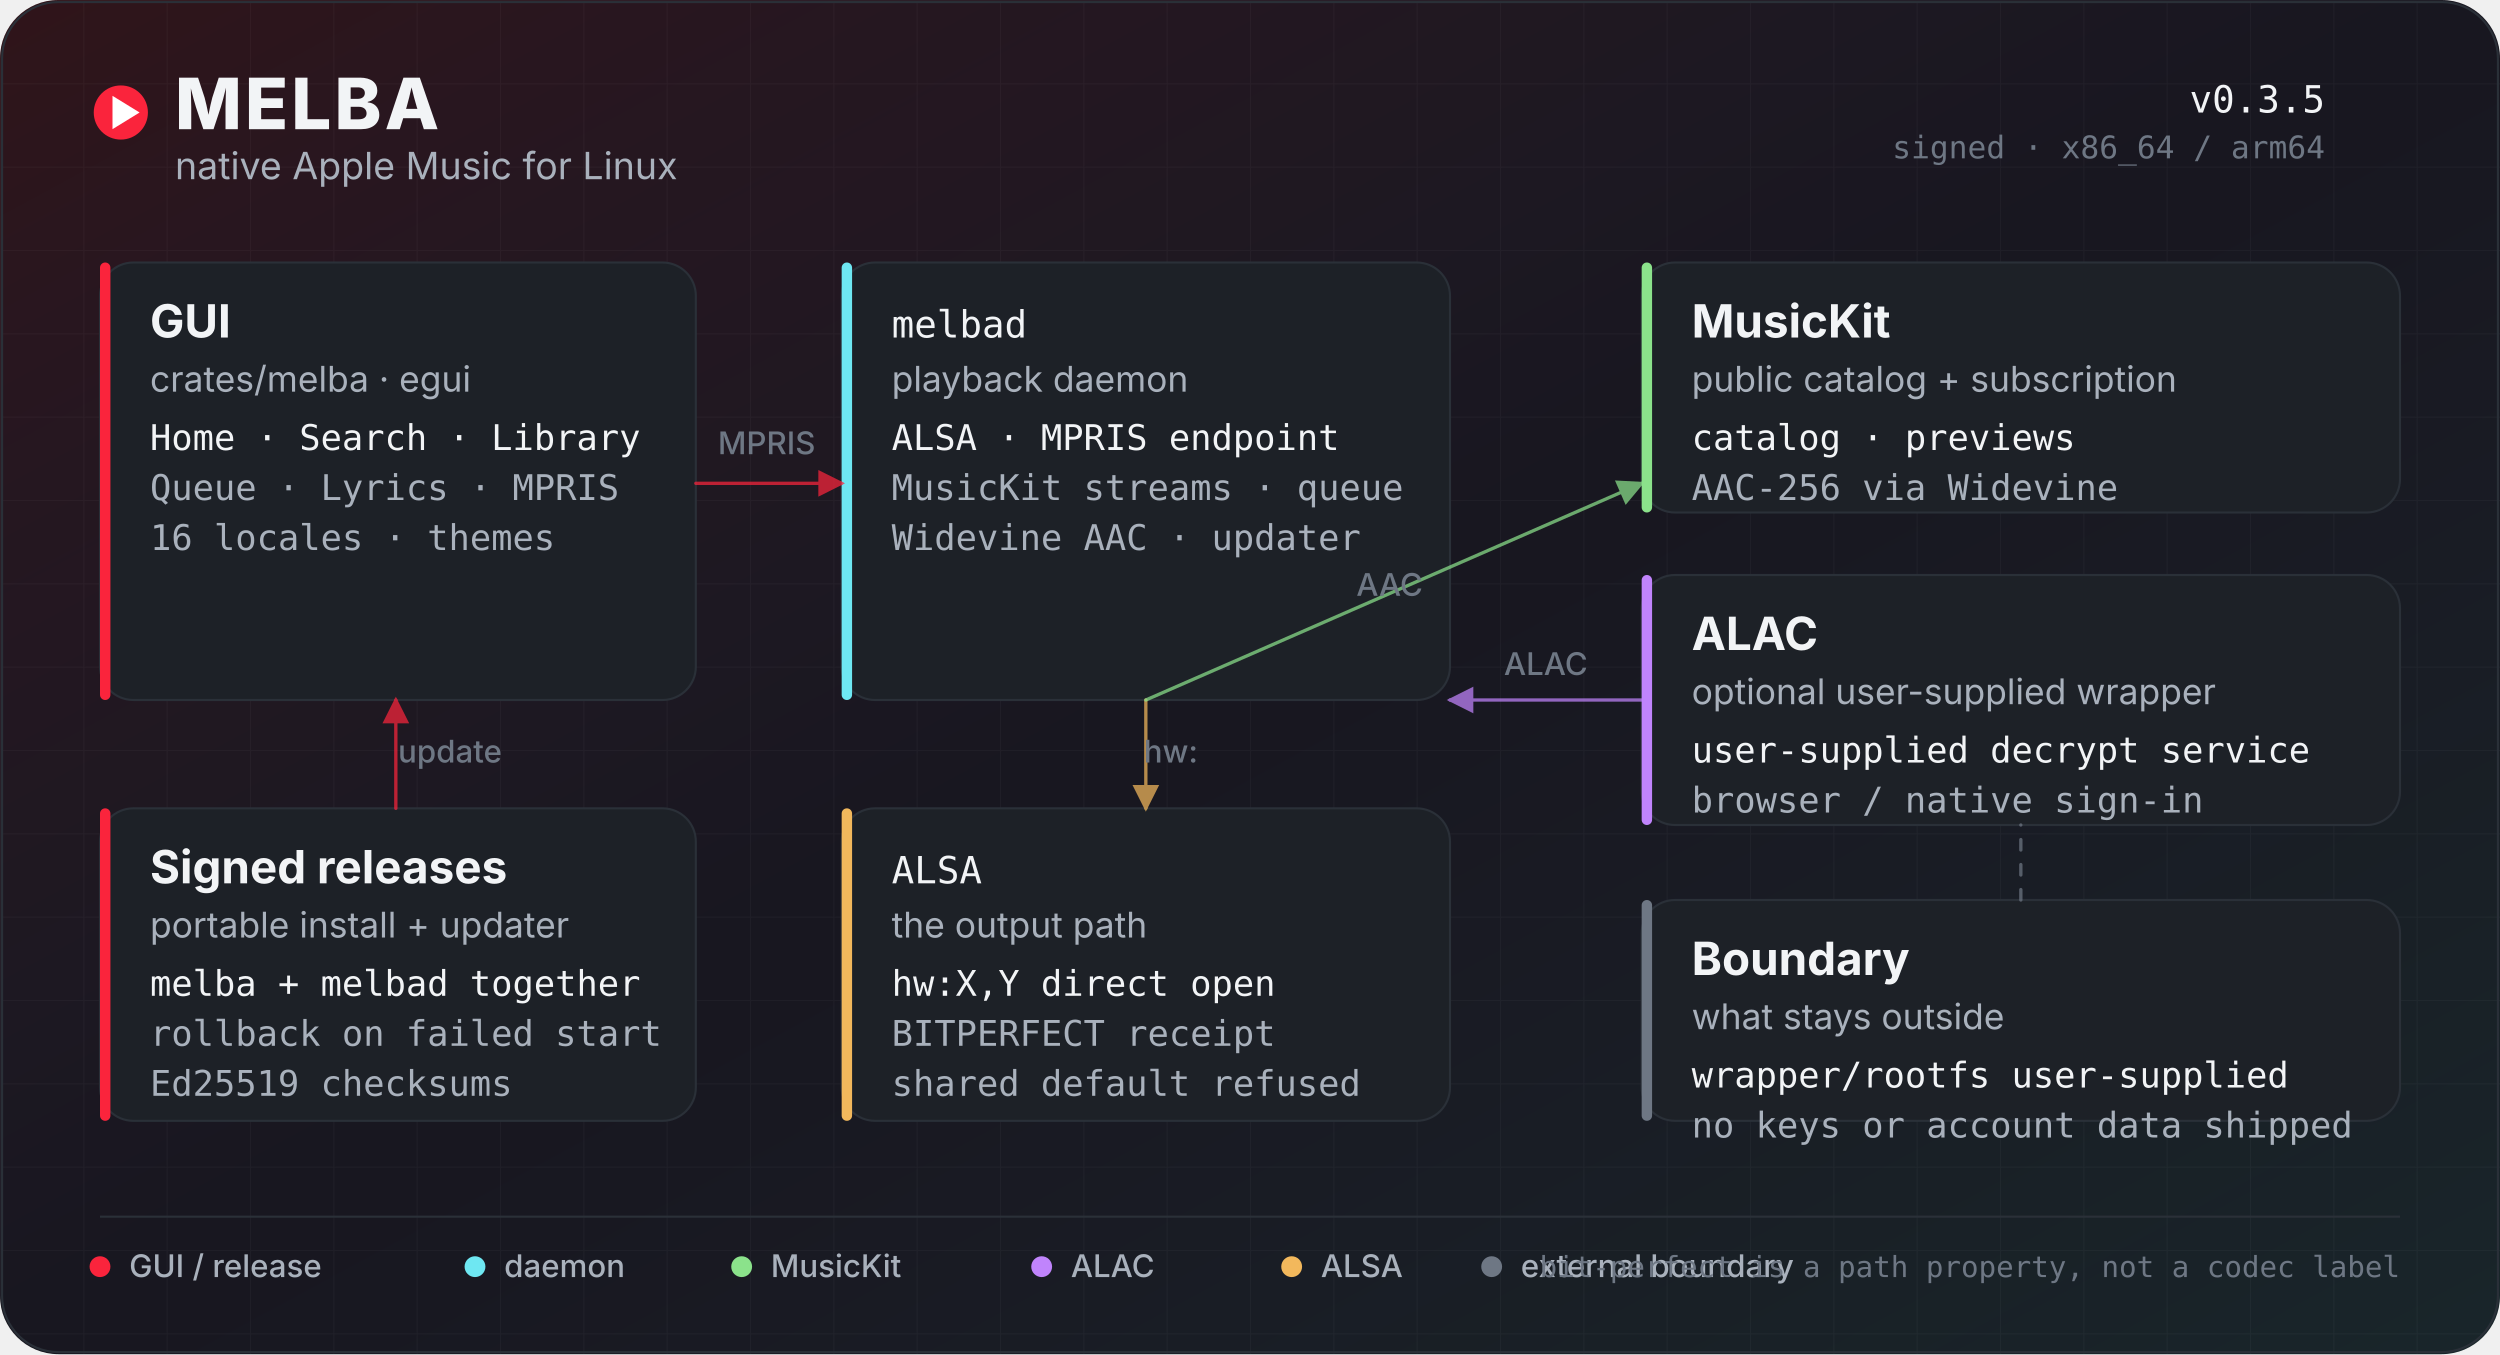
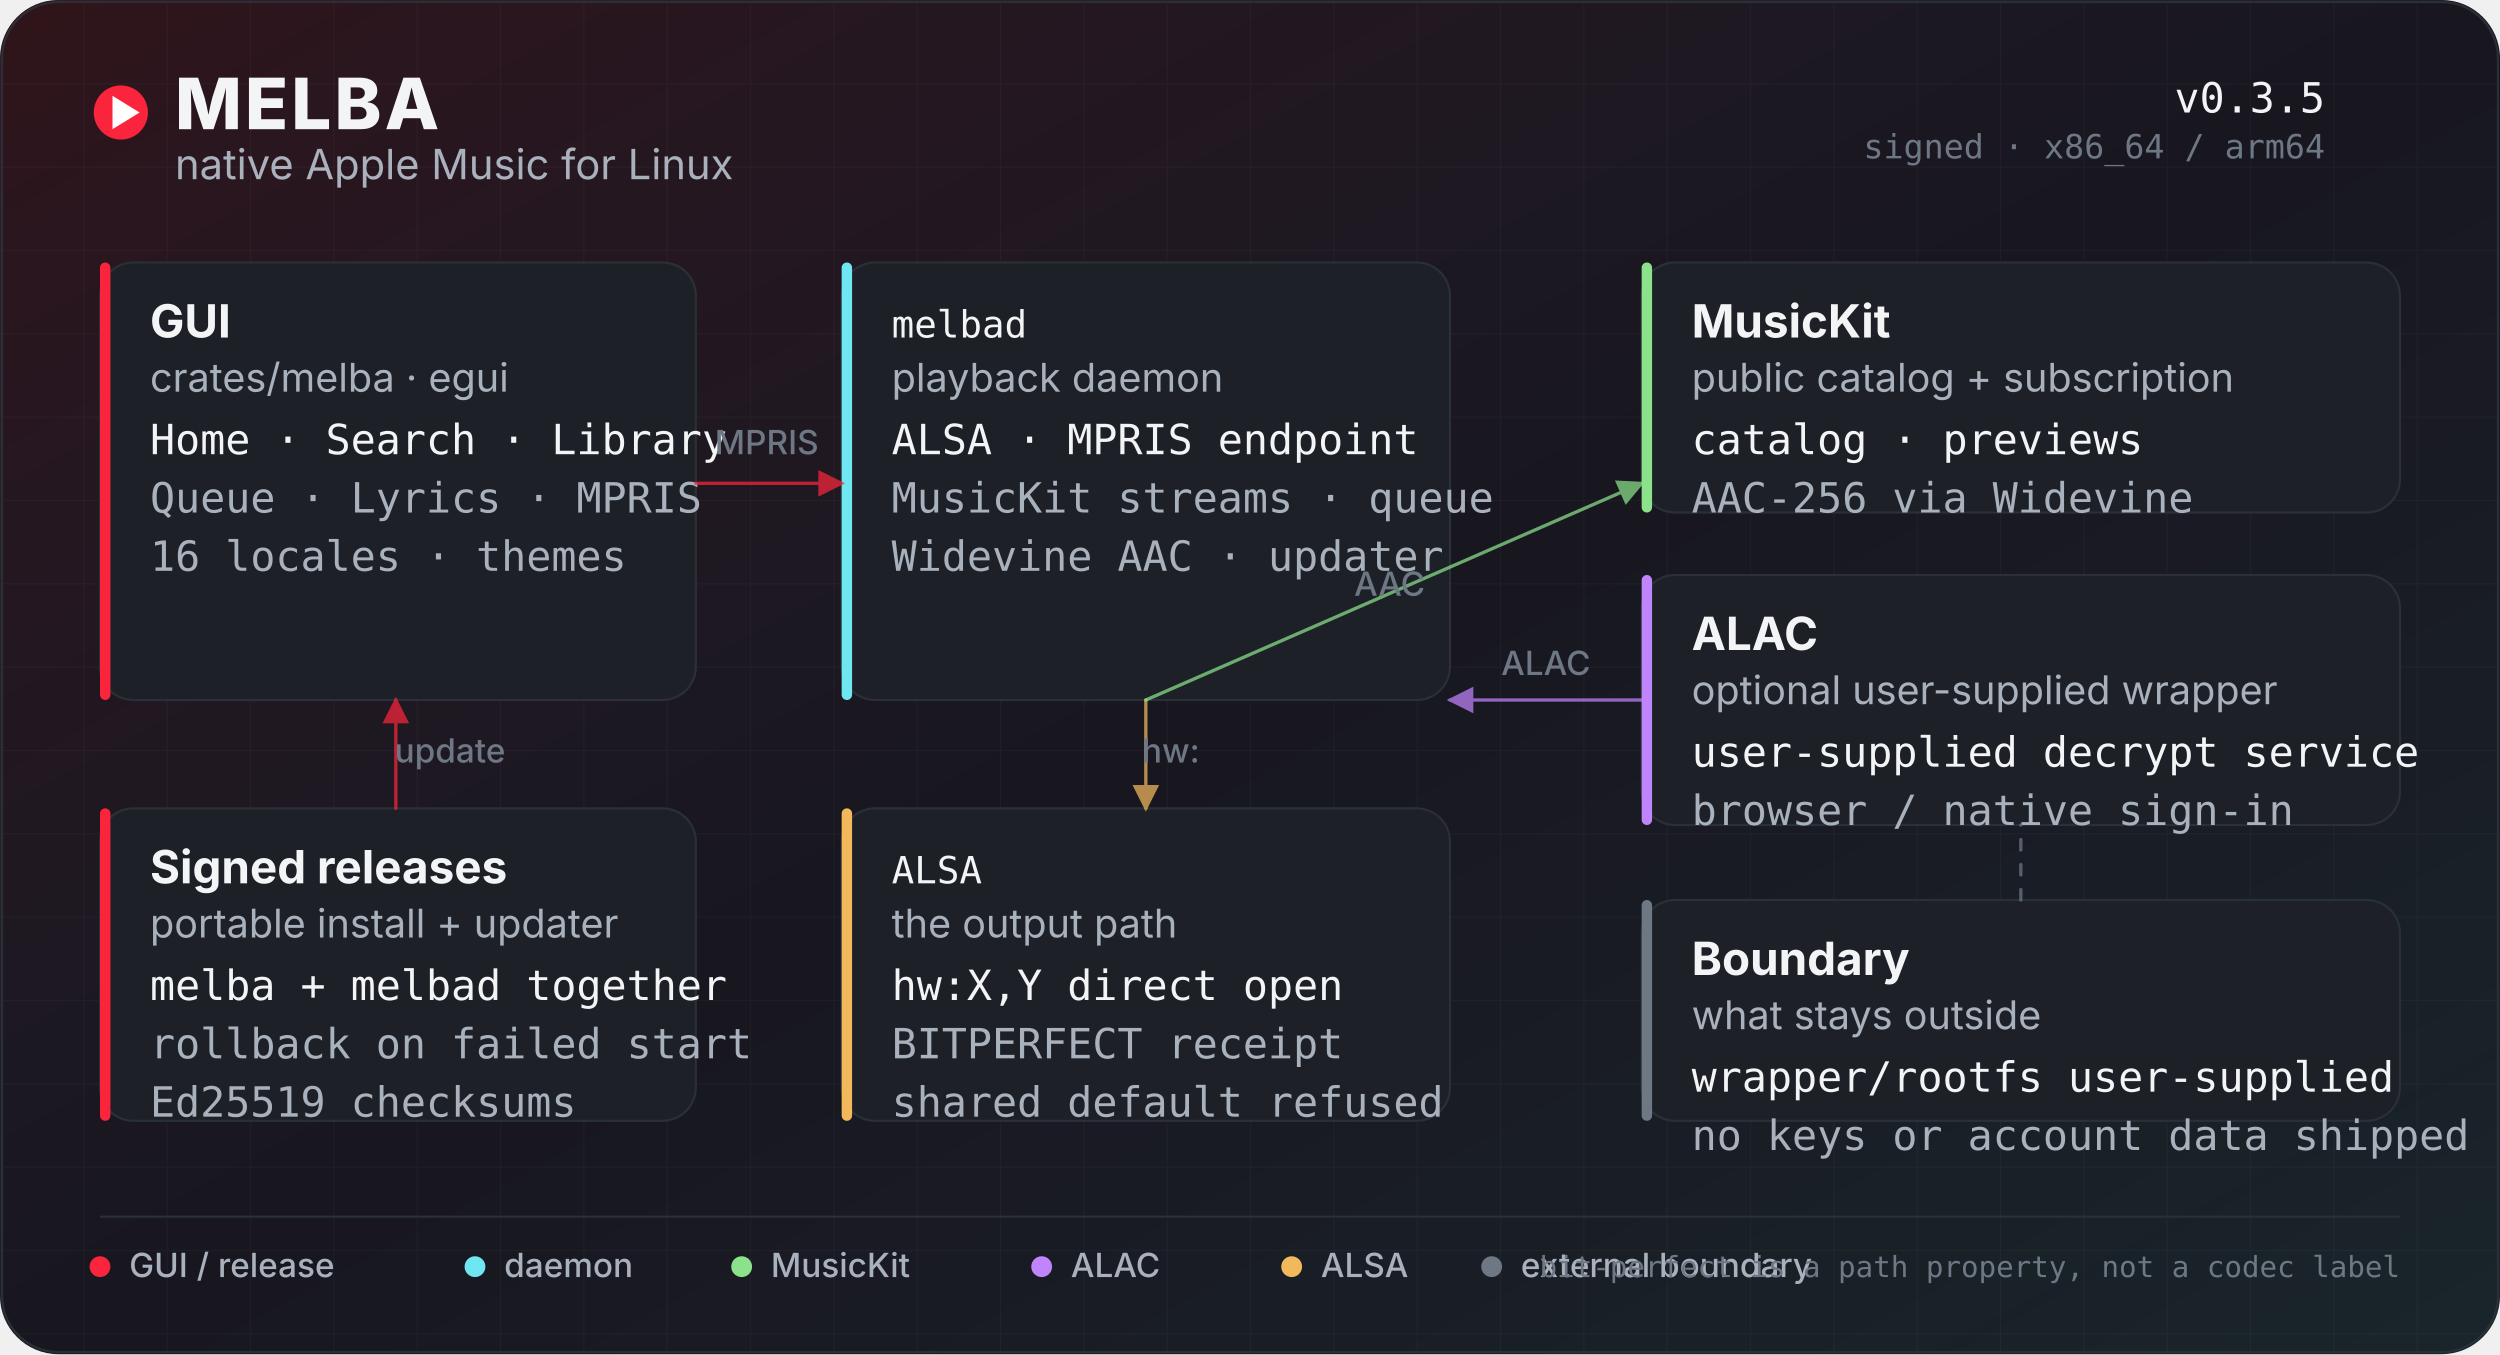
<svg xmlns="http://www.w3.org/2000/svg" viewBox="0 0 1200 650" role="img" aria-labelledby="title desc">
  <defs>
    <marker id="arrow-fa243c" markerWidth="8" markerHeight="8" refX="7" refY="4" orient="auto">
      <path d="M0,0 L8,4 L0,8 z" fill="#fa243c" />
    </marker>
    <marker id="arrow-6ee7f2" markerWidth="8" markerHeight="8" refX="7" refY="4" orient="auto">
      <path d="M0,0 L8,4 L0,8 z" fill="#6ee7f2" />
    </marker>
    <marker id="arrow-c084fc" markerWidth="8" markerHeight="8" refX="7" refY="4" orient="auto">
      <path d="M0,0 L8,4 L0,8 z" fill="#c084fc" />
    </marker>
    <marker id="arrow-f2b85c" markerWidth="8" markerHeight="8" refX="7" refY="4" orient="auto">
      <path d="M0,0 L8,4 L0,8 z" fill="#f2b85c" />
    </marker>
    <marker id="arrow-8be28b" markerWidth="8" markerHeight="8" refX="7" refY="4" orient="auto">
      <path d="M0,0 L8,4 L0,8 z" fill="#8be28b" />
    </marker>
    <linearGradient id="wash" x1="0" y1="0" x2="1" y2="1">
      <stop offset="0" stop-color="#fa243c" stop-opacity="0.14" />
      <stop offset="0.5" stop-color="#c084fc" stop-opacity="0.05" />
      <stop offset="1" stop-color="#6ee7f2" stop-opacity="0.10" />
    </linearGradient>
    <pattern id="grid" width="40" height="40" patternUnits="userSpaceOnUse">
      <path d="M 40 0 L 0 0 0 40" fill="none" stroke="#ffffff" stroke-opacity="0.035" stroke-width="1" />
    </pattern>
  </defs>
  <rect width="1200" height="650" rx="28" fill="#0f1114" />
  <rect width="1200" height="650" rx="28" fill="url(#wash)" />
  <rect width="1200" height="650" rx="28" fill="url(#grid)" />
  <rect x="1" y="1" width="1198" height="648" rx="27" fill="none" stroke="#2a3038" stroke-width="1" />
  <circle cx="58" cy="54" r="13" fill="#fa243c" />
  <path d="M54 46 L67 54 L54 62 Z" fill="#ffffff" />
  <text x="84" y="62" fill="#f2f4f6" font-family="Inter, ui-sans-serif, sans-serif" font-size="34" font-weight="800" text-anchor="start" letter-spacing="1.5">MELBA</text>
-   <text x="84" y="86" fill="#a9b1bc" font-family="Inter, ui-sans-serif, sans-serif" font-size="18" font-weight="400" text-anchor="start">native Apple Music for Linux</text>
-   <text x="1116" y="54" fill="#f2f4f6" font-family="ui-monospace, SFMono-Regular, Menlo, monospace" font-size="18" font-weight="500" text-anchor="end">v0.3.5</text>
-   <text x="1116" y="76" fill="#6e7784" font-family="ui-monospace, SFMono-Regular, Menlo, monospace" font-size="15" font-weight="500" text-anchor="end">signed · x86_64 / arm64</text>
+   <text x="84" y="86" fill="#a9b1bc" font-family="Inter, ui-sans-serif, sans-serif" font-size="20" font-weight="400" text-anchor="start">native Apple Music for Linux</text>
+   <text x="1116" y="54" fill="#f2f4f6" font-family="ui-monospace, SFMono-Regular, Menlo, monospace" font-size="20" font-weight="500" text-anchor="end">v0.3.5</text>
+   <text x="1116" y="76" fill="#6e7784" font-family="ui-monospace, SFMono-Regular, Menlo, monospace" font-size="16" font-weight="500" text-anchor="end">signed · x86_64 / arm64</text>
  <rect x="48" y="126" width="286" height="210" rx="16" fill="#1d2127" stroke="#2a3038" stroke-width="1" />
  <rect x="48" y="126" width="5" height="210" rx="2.5" fill="#fa243c" />
  <text x="72" y="162" fill="#f2f4f6" font-family="Inter, ui-sans-serif, sans-serif" font-size="22" font-weight="700" text-anchor="start">GUI</text>
-   <text x="72" y="188" fill="#a9b1bc" font-family="Inter, ui-sans-serif, sans-serif" font-size="17" font-weight="400" text-anchor="start">crates/melba · egui</text>
-   <text x="72" y="216" fill="#f2f4f6" font-family="ui-monospace, SFMono-Regular, Menlo, monospace" font-size="17" font-weight="500" text-anchor="start">Home · Search · Library</text>
-   <text x="72" y="240" fill="#a9b1bc" font-family="ui-monospace, SFMono-Regular, Menlo, monospace" font-size="17" font-weight="500" text-anchor="start">Queue · Lyrics · MPRIS</text>
-   <text x="72" y="264" fill="#a9b1bc" font-family="ui-monospace, SFMono-Regular, Menlo, monospace" font-size="17" font-weight="500" text-anchor="start">16 locales · themes</text>
+   <text x="72" y="188" fill="#a9b1bc" font-family="Inter, ui-sans-serif, sans-serif" font-size="19" font-weight="400" text-anchor="start">crates/melba · egui</text>
+   <text x="72" y="218" fill="#f2f4f6" font-family="ui-monospace, SFMono-Regular, Menlo, monospace" font-size="20" font-weight="500" text-anchor="start">Home · Search · Library</text>
+   <text x="72" y="246" fill="#a9b1bc" font-family="ui-monospace, SFMono-Regular, Menlo, monospace" font-size="20" font-weight="500" text-anchor="start">Queue · Lyrics · MPRIS</text>
+   <text x="72" y="274" fill="#a9b1bc" font-family="ui-monospace, SFMono-Regular, Menlo, monospace" font-size="20" font-weight="500" text-anchor="start">16 locales · themes</text>
  <rect x="404" y="126" width="292" height="210" rx="16" fill="#1d2127" stroke="#2a3038" stroke-width="1" />
  <rect x="404" y="126" width="5" height="210" rx="2.5" fill="#6ee7f2" />
  <text x="428" y="162" fill="#f2f4f6" font-family="ui-monospace, SFMono-Regular, Menlo, monospace" font-size="18" font-weight="500" text-anchor="start">melbad</text>
-   <text x="428" y="188" fill="#a9b1bc" font-family="Inter, ui-sans-serif, sans-serif" font-size="17" font-weight="400" text-anchor="start">playback daemon</text>
-   <text x="428" y="216" fill="#f2f4f6" font-family="ui-monospace, SFMono-Regular, Menlo, monospace" font-size="17" font-weight="500" text-anchor="start">ALSA · MPRIS endpoint</text>
-   <text x="428" y="240" fill="#a9b1bc" font-family="ui-monospace, SFMono-Regular, Menlo, monospace" font-size="17" font-weight="500" text-anchor="start">MusicKit streams · queue</text>
-   <text x="428" y="264" fill="#a9b1bc" font-family="ui-monospace, SFMono-Regular, Menlo, monospace" font-size="17" font-weight="500" text-anchor="start">Widevine AAC · updater</text>
+   <text x="428" y="188" fill="#a9b1bc" font-family="Inter, ui-sans-serif, sans-serif" font-size="19" font-weight="400" text-anchor="start">playback daemon</text>
+   <text x="428" y="218" fill="#f2f4f6" font-family="ui-monospace, SFMono-Regular, Menlo, monospace" font-size="20" font-weight="500" text-anchor="start">ALSA · MPRIS endpoint</text>
+   <text x="428" y="246" fill="#a9b1bc" font-family="ui-monospace, SFMono-Regular, Menlo, monospace" font-size="20" font-weight="500" text-anchor="start">MusicKit streams · queue</text>
+   <text x="428" y="274" fill="#a9b1bc" font-family="ui-monospace, SFMono-Regular, Menlo, monospace" font-size="20" font-weight="500" text-anchor="start">Widevine AAC · updater</text>
  <rect x="788" y="126" width="364" height="120" rx="16" fill="#1d2127" stroke="#2a3038" stroke-width="1" />
  <rect x="788" y="126" width="5" height="120" rx="2.5" fill="#8be28b" />
  <text x="812" y="162" fill="#f2f4f6" font-family="Inter, ui-sans-serif, sans-serif" font-size="22" font-weight="700" text-anchor="start">MusicKit</text>
-   <text x="812" y="188" fill="#a9b1bc" font-family="Inter, ui-sans-serif, sans-serif" font-size="17" font-weight="400" text-anchor="start">public catalog + subscription</text>
-   <text x="812" y="216" fill="#f2f4f6" font-family="ui-monospace, SFMono-Regular, Menlo, monospace" font-size="17" font-weight="500" text-anchor="start">catalog · previews</text>
-   <text x="812" y="240" fill="#a9b1bc" font-family="ui-monospace, SFMono-Regular, Menlo, monospace" font-size="17" font-weight="500" text-anchor="start">AAC-256 via Widevine</text>
+   <text x="812" y="188" fill="#a9b1bc" font-family="Inter, ui-sans-serif, sans-serif" font-size="19" font-weight="400" text-anchor="start">public catalog + subscription</text>
+   <text x="812" y="218" fill="#f2f4f6" font-family="ui-monospace, SFMono-Regular, Menlo, monospace" font-size="20" font-weight="500" text-anchor="start">catalog · previews</text>
+   <text x="812" y="246" fill="#a9b1bc" font-family="ui-monospace, SFMono-Regular, Menlo, monospace" font-size="20" font-weight="500" text-anchor="start">AAC-256 via Widevine</text>
  <rect x="788" y="276" width="364" height="120" rx="16" fill="#1d2127" stroke="#2a3038" stroke-width="1" />
  <rect x="788" y="276" width="5" height="120" rx="2.5" fill="#c084fc" />
  <text x="812" y="312" fill="#f2f4f6" font-family="Inter, ui-sans-serif, sans-serif" font-size="22" font-weight="700" text-anchor="start">ALAC</text>
-   <text x="812" y="338" fill="#a9b1bc" font-family="Inter, ui-sans-serif, sans-serif" font-size="17" font-weight="400" text-anchor="start">optional user-supplied wrapper</text>
-   <text x="812" y="366" fill="#f2f4f6" font-family="ui-monospace, SFMono-Regular, Menlo, monospace" font-size="17" font-weight="500" text-anchor="start">user-supplied decrypt service</text>
-   <text x="812" y="390" fill="#a9b1bc" font-family="ui-monospace, SFMono-Regular, Menlo, monospace" font-size="17" font-weight="500" text-anchor="start">browser / native sign-in</text>
+   <text x="812" y="338" fill="#a9b1bc" font-family="Inter, ui-sans-serif, sans-serif" font-size="19" font-weight="400" text-anchor="start">optional user-supplied wrapper</text>
+   <text x="812" y="368" fill="#f2f4f6" font-family="ui-monospace, SFMono-Regular, Menlo, monospace" font-size="20" font-weight="500" text-anchor="start">user-supplied decrypt service</text>
+   <text x="812" y="396" fill="#a9b1bc" font-family="ui-monospace, SFMono-Regular, Menlo, monospace" font-size="20" font-weight="500" text-anchor="start">browser / native sign-in</text>
  <rect x="404" y="388" width="292" height="150" rx="16" fill="#1d2127" stroke="#2a3038" stroke-width="1" />
  <rect x="404" y="388" width="5" height="150" rx="2.5" fill="#f2b85c" />
  <text x="428" y="424" fill="#f2f4f6" font-family="ui-monospace, SFMono-Regular, Menlo, monospace" font-size="18" font-weight="500" text-anchor="start">ALSA</text>
-   <text x="428" y="450" fill="#a9b1bc" font-family="Inter, ui-sans-serif, sans-serif" font-size="17" font-weight="400" text-anchor="start">the output path</text>
-   <text x="428" y="478" fill="#f2f4f6" font-family="ui-monospace, SFMono-Regular, Menlo, monospace" font-size="17" font-weight="500" text-anchor="start">hw:X,Y direct open</text>
-   <text x="428" y="502" fill="#a9b1bc" font-family="ui-monospace, SFMono-Regular, Menlo, monospace" font-size="17" font-weight="500" text-anchor="start">BITPERFECT receipt</text>
-   <text x="428" y="526" fill="#a9b1bc" font-family="ui-monospace, SFMono-Regular, Menlo, monospace" font-size="17" font-weight="500" text-anchor="start">shared default refused</text>
+   <text x="428" y="450" fill="#a9b1bc" font-family="Inter, ui-sans-serif, sans-serif" font-size="19" font-weight="400" text-anchor="start">the output path</text>
+   <text x="428" y="480" fill="#f2f4f6" font-family="ui-monospace, SFMono-Regular, Menlo, monospace" font-size="20" font-weight="500" text-anchor="start">hw:X,Y direct open</text>
+   <text x="428" y="508" fill="#a9b1bc" font-family="ui-monospace, SFMono-Regular, Menlo, monospace" font-size="20" font-weight="500" text-anchor="start">BITPERFECT receipt</text>
+   <text x="428" y="536" fill="#a9b1bc" font-family="ui-monospace, SFMono-Regular, Menlo, monospace" font-size="20" font-weight="500" text-anchor="start">shared default refused</text>
  <rect x="48" y="388" width="286" height="150" rx="16" fill="#1d2127" stroke="#2a3038" stroke-width="1" />
  <rect x="48" y="388" width="5" height="150" rx="2.5" fill="#fa243c" />
  <text x="72" y="424" fill="#f2f4f6" font-family="Inter, ui-sans-serif, sans-serif" font-size="22" font-weight="700" text-anchor="start">Signed releases</text>
-   <text x="72" y="450" fill="#a9b1bc" font-family="Inter, ui-sans-serif, sans-serif" font-size="17" font-weight="400" text-anchor="start">portable install + updater</text>
-   <text x="72" y="478" fill="#f2f4f6" font-family="ui-monospace, SFMono-Regular, Menlo, monospace" font-size="17" font-weight="500" text-anchor="start">melba + melbad together</text>
-   <text x="72" y="502" fill="#a9b1bc" font-family="ui-monospace, SFMono-Regular, Menlo, monospace" font-size="17" font-weight="500" text-anchor="start">rollback on failed start</text>
-   <text x="72" y="526" fill="#a9b1bc" font-family="ui-monospace, SFMono-Regular, Menlo, monospace" font-size="17" font-weight="500" text-anchor="start">Ed25519 checksums</text>
+   <text x="72" y="450" fill="#a9b1bc" font-family="Inter, ui-sans-serif, sans-serif" font-size="19" font-weight="400" text-anchor="start">portable install + updater</text>
+   <text x="72" y="480" fill="#f2f4f6" font-family="ui-monospace, SFMono-Regular, Menlo, monospace" font-size="20" font-weight="500" text-anchor="start">melba + melbad together</text>
+   <text x="72" y="508" fill="#a9b1bc" font-family="ui-monospace, SFMono-Regular, Menlo, monospace" font-size="20" font-weight="500" text-anchor="start">rollback on failed start</text>
+   <text x="72" y="536" fill="#a9b1bc" font-family="ui-monospace, SFMono-Regular, Menlo, monospace" font-size="20" font-weight="500" text-anchor="start">Ed25519 checksums</text>
  <rect x="788" y="432" width="364" height="106" rx="16" fill="#1d2127" stroke="#2a3038" stroke-width="1" />
  <rect x="788" y="432" width="5" height="106" rx="2.5" fill="#6e7784" />
  <text x="812" y="468" fill="#f2f4f6" font-family="Inter, ui-sans-serif, sans-serif" font-size="22" font-weight="700" text-anchor="start">Boundary</text>
-   <text x="812" y="494" fill="#a9b1bc" font-family="Inter, ui-sans-serif, sans-serif" font-size="17" font-weight="400" text-anchor="start">what stays outside</text>
-   <text x="812" y="522" fill="#f2f4f6" font-family="ui-monospace, SFMono-Regular, Menlo, monospace" font-size="17" font-weight="500" text-anchor="start">wrapper/rootfs user-supplied</text>
-   <text x="812" y="546" fill="#a9b1bc" font-family="ui-monospace, SFMono-Regular, Menlo, monospace" font-size="17" font-weight="500" text-anchor="start">no keys or account data shipped</text>
+   <text x="812" y="494" fill="#a9b1bc" font-family="Inter, ui-sans-serif, sans-serif" font-size="19" font-weight="400" text-anchor="start">what stays outside</text>
+   <text x="812" y="524" fill="#f2f4f6" font-family="ui-monospace, SFMono-Regular, Menlo, monospace" font-size="20" font-weight="500" text-anchor="start">wrapper/rootfs user-supplied</text>
+   <text x="812" y="552" fill="#a9b1bc" font-family="ui-monospace, SFMono-Regular, Menlo, monospace" font-size="20" font-weight="500" text-anchor="start">no keys or account data shipped</text>
  <path d="M 334 232 L 404 232" fill="none" stroke="#fa243c" stroke-width="1.6" stroke-linecap="round" stroke-linejoin="round" opacity="0.72" marker-end="url(#arrow-fa243c)" />
-   <text x="368" y="218" fill="#6e7784" font-family="Inter, ui-sans-serif, sans-serif" font-size="15" font-weight="500" text-anchor="middle">MPRIS</text>
+   <text x="368" y="218" fill="#6e7784" font-family="Inter, ui-sans-serif, sans-serif" font-size="16" font-weight="500" text-anchor="middle">MPRIS</text>
  <path d="M 550 336 L 550 388" fill="none" stroke="#f2b85c" stroke-width="1.6" stroke-linecap="round" stroke-linejoin="round" opacity="0.72" marker-end="url(#arrow-f2b85c)" />
-   <text x="562" y="366" fill="#6e7784" font-family="Inter, ui-sans-serif, sans-serif" font-size="15" font-weight="500" text-anchor="middle">hw:</text>
+   <text x="562" y="366" fill="#6e7784" font-family="Inter, ui-sans-serif, sans-serif" font-size="16" font-weight="500" text-anchor="middle">hw:</text>
  <path d="M 550 336 L 788 232" fill="none" stroke="#8be28b" stroke-width="1.6" stroke-linecap="round" stroke-linejoin="round" opacity="0.72" marker-end="url(#arrow-8be28b)" />
-   <text x="667" y="286" fill="#6e7784" font-family="Inter, ui-sans-serif, sans-serif" font-size="15" font-weight="500" text-anchor="middle">AAC</text>
+   <text x="667" y="286" fill="#6e7784" font-family="Inter, ui-sans-serif, sans-serif" font-size="16" font-weight="500" text-anchor="middle">AAC</text>
  <path d="M 788 336 L 696 336" fill="none" stroke="#c084fc" stroke-width="1.6" stroke-linecap="round" stroke-linejoin="round" opacity="0.72" marker-end="url(#arrow-c084fc)" />
-   <text x="742" y="324" fill="#6e7784" font-family="Inter, ui-sans-serif, sans-serif" font-size="15" font-weight="500" text-anchor="middle">ALAC</text>
+   <text x="742" y="324" fill="#6e7784" font-family="Inter, ui-sans-serif, sans-serif" font-size="16" font-weight="500" text-anchor="middle">ALAC</text>
  <path d="M 190 388 L 190 336" fill="none" stroke="#fa243c" stroke-width="1.6" stroke-linecap="round" stroke-linejoin="round" opacity="0.72" marker-end="url(#arrow-fa243c)" />
-   <text x="216" y="366" fill="#6e7784" font-family="Inter, ui-sans-serif, sans-serif" font-size="15" font-weight="500" text-anchor="middle">update</text>
+   <text x="216" y="366" fill="#6e7784" font-family="Inter, ui-sans-serif, sans-serif" font-size="16" font-weight="500" text-anchor="middle">update</text>
  <path d="M 970 432 L 970 396" fill="none" stroke="#6e7784" stroke-width="1.6" stroke-linecap="round" stroke-linejoin="round" stroke-dasharray="5 7" opacity="0.72" marker-end="url(#arrow-6e7784)" />
  <line x1="48" y1="584" x2="1152" y2="584" stroke="#2a3038" stroke-width="1" />
  <circle cx="48" cy="608" r="5" fill="#fa243c" />
-   <text x="62" y="613" fill="#a9b1bc" font-family="Inter, ui-sans-serif, sans-serif" font-size="15" font-weight="500" text-anchor="start">GUI / release</text>
+   <text x="62" y="613" fill="#a9b1bc" font-family="Inter, ui-sans-serif, sans-serif" font-size="16" font-weight="500" text-anchor="start">GUI / release</text>
  <circle cx="228" cy="608" r="5" fill="#6ee7f2" />
-   <text x="242" y="613" fill="#a9b1bc" font-family="Inter, ui-sans-serif, sans-serif" font-size="15" font-weight="500" text-anchor="start">daemon</text>
+   <text x="242" y="613" fill="#a9b1bc" font-family="Inter, ui-sans-serif, sans-serif" font-size="16" font-weight="500" text-anchor="start">daemon</text>
  <circle cx="356" cy="608" r="5" fill="#8be28b" />
-   <text x="370" y="613" fill="#a9b1bc" font-family="Inter, ui-sans-serif, sans-serif" font-size="15" font-weight="500" text-anchor="start">MusicKit</text>
+   <text x="370" y="613" fill="#a9b1bc" font-family="Inter, ui-sans-serif, sans-serif" font-size="16" font-weight="500" text-anchor="start">MusicKit</text>
  <circle cx="500" cy="608" r="5" fill="#c084fc" />
-   <text x="514" y="613" fill="#a9b1bc" font-family="Inter, ui-sans-serif, sans-serif" font-size="15" font-weight="500" text-anchor="start">ALAC</text>
+   <text x="514" y="613" fill="#a9b1bc" font-family="Inter, ui-sans-serif, sans-serif" font-size="16" font-weight="500" text-anchor="start">ALAC</text>
  <circle cx="620" cy="608" r="5" fill="#f2b85c" />
-   <text x="634" y="613" fill="#a9b1bc" font-family="Inter, ui-sans-serif, sans-serif" font-size="15" font-weight="500" text-anchor="start">ALSA</text>
+   <text x="634" y="613" fill="#a9b1bc" font-family="Inter, ui-sans-serif, sans-serif" font-size="16" font-weight="500" text-anchor="start">ALSA</text>
  <circle cx="716" cy="608" r="5" fill="#6e7784" />
-   <text x="730" y="613" fill="#a9b1bc" font-family="Inter, ui-sans-serif, sans-serif" font-size="15" font-weight="500" text-anchor="start">external boundary</text>
+   <text x="730" y="613" fill="#a9b1bc" font-family="Inter, ui-sans-serif, sans-serif" font-size="16" font-weight="500" text-anchor="start">external boundary</text>
  <text x="1152" y="613" fill="#6e7784" font-family="ui-monospace, SFMono-Regular, Menlo, monospace" font-size="14" font-weight="500" text-anchor="end">bit-perfect is a path property, not a codec label</text>
</svg>
